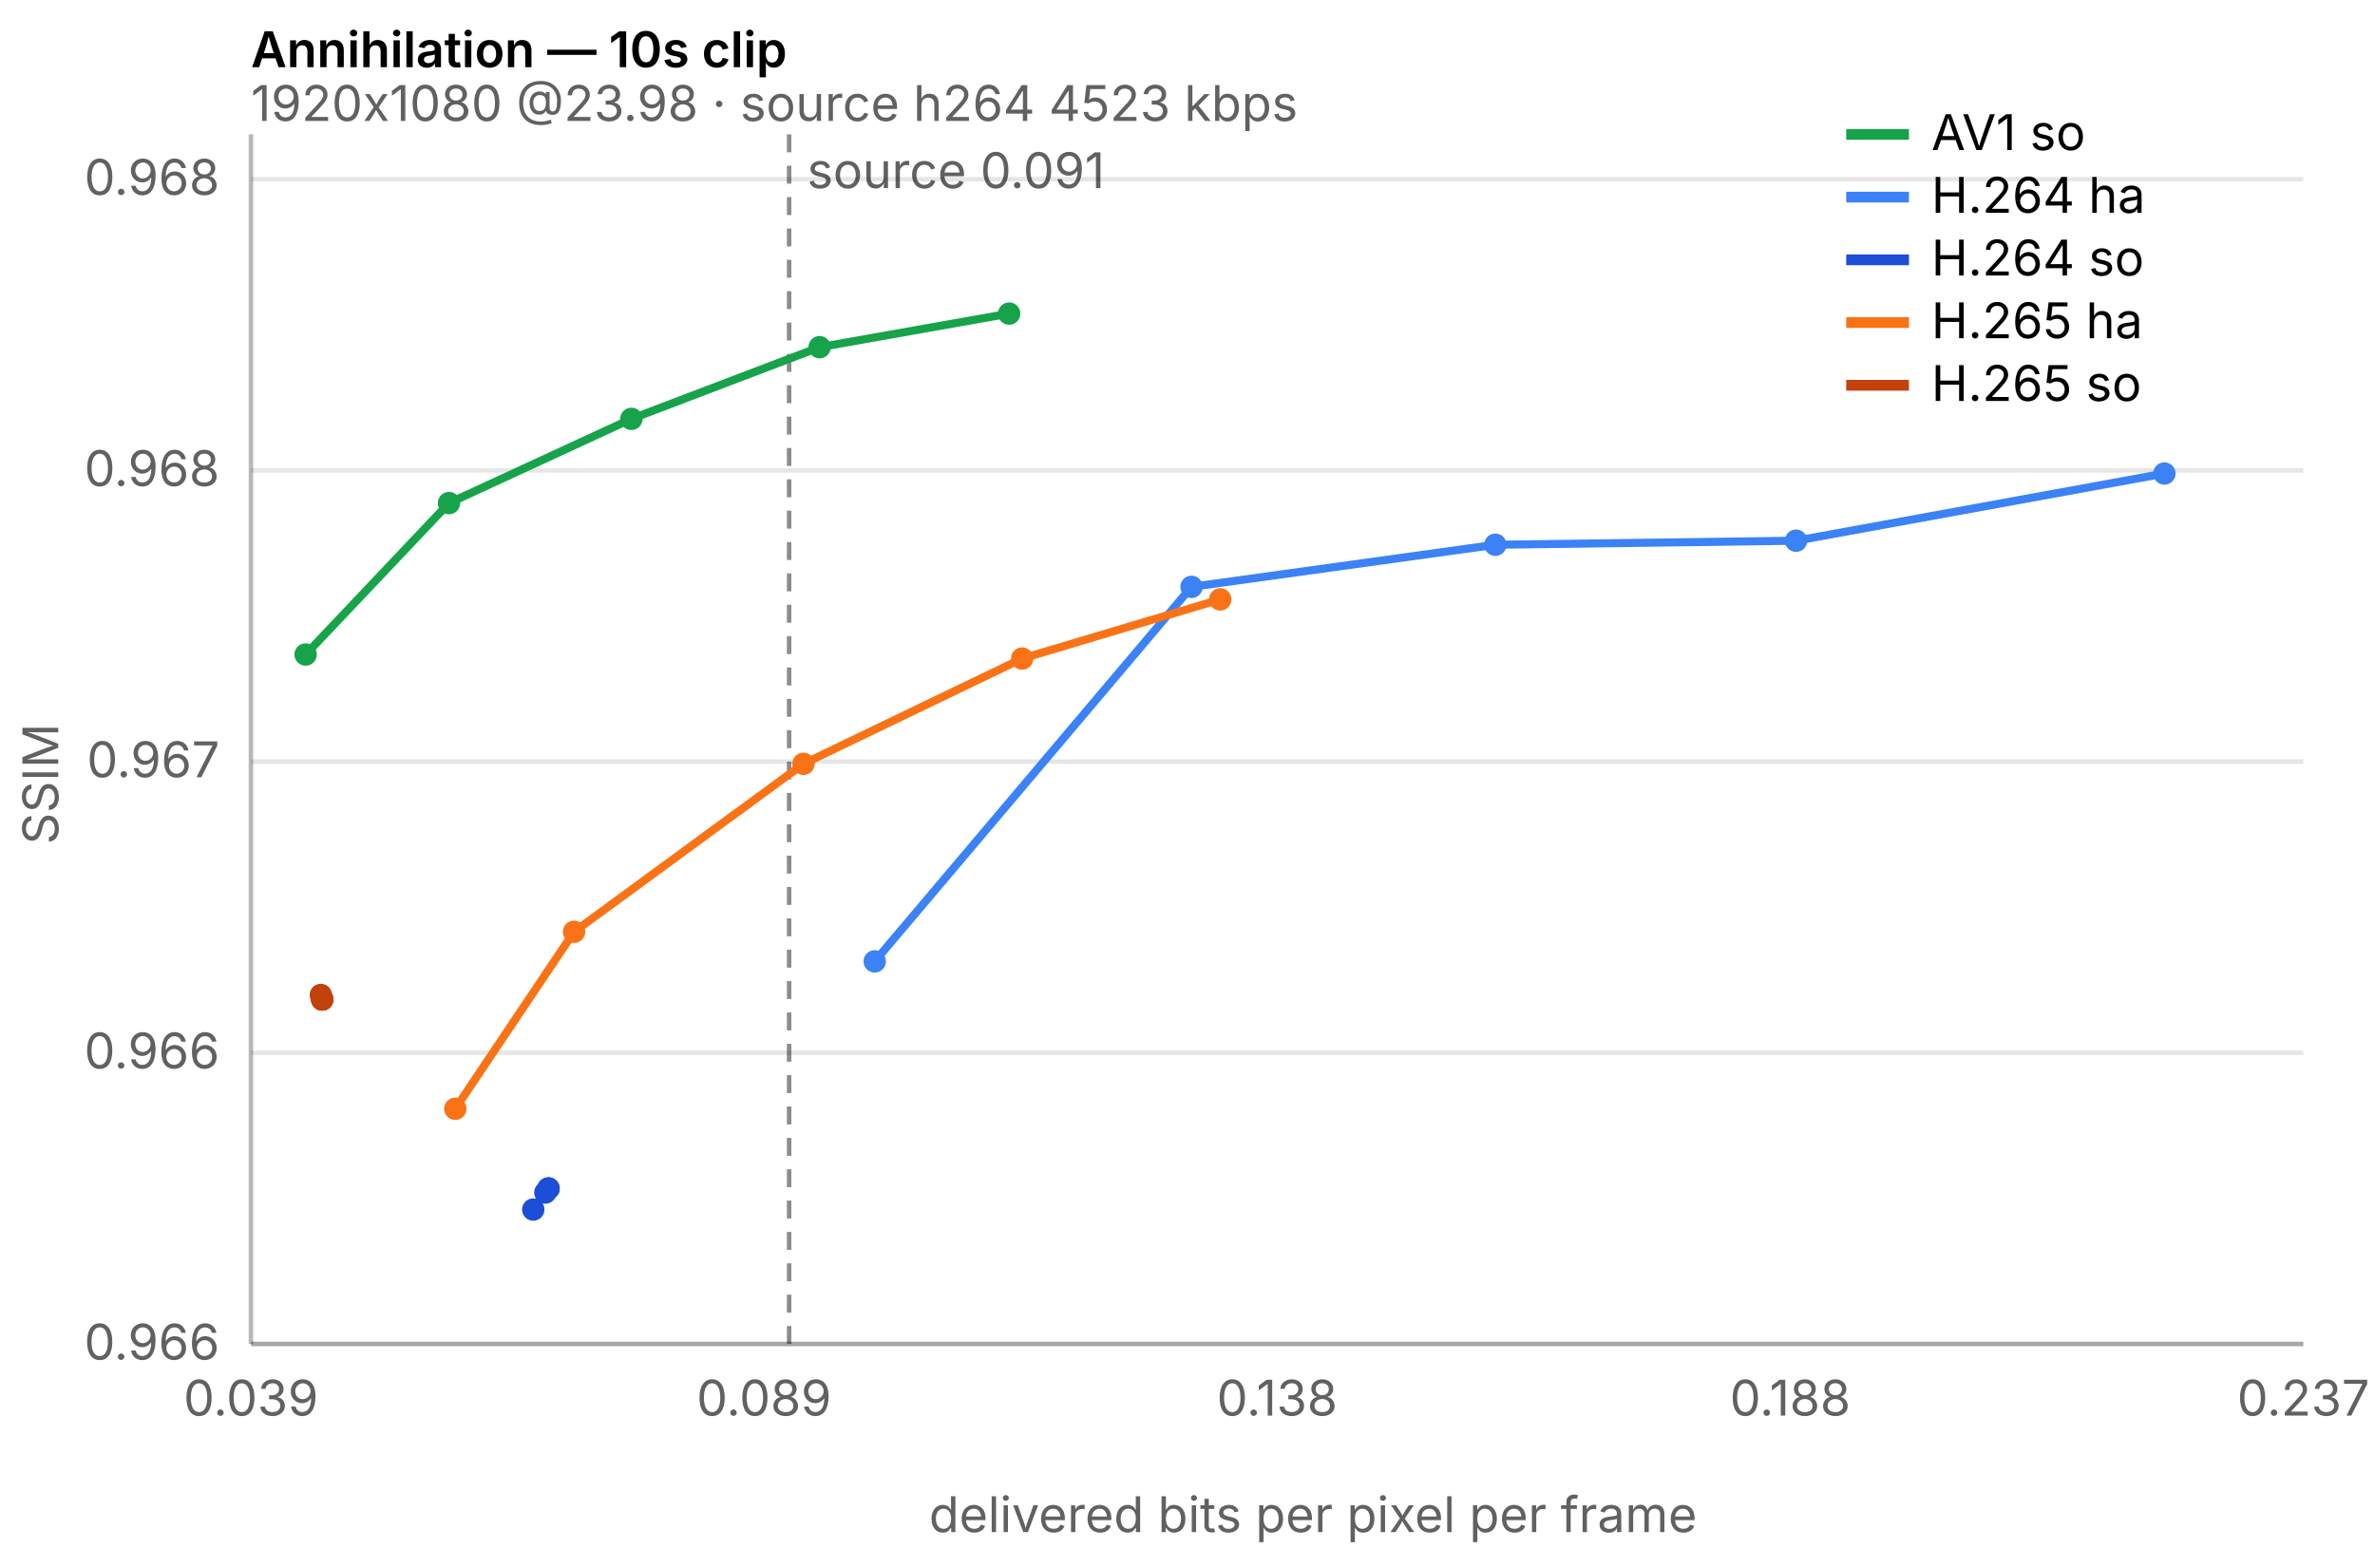
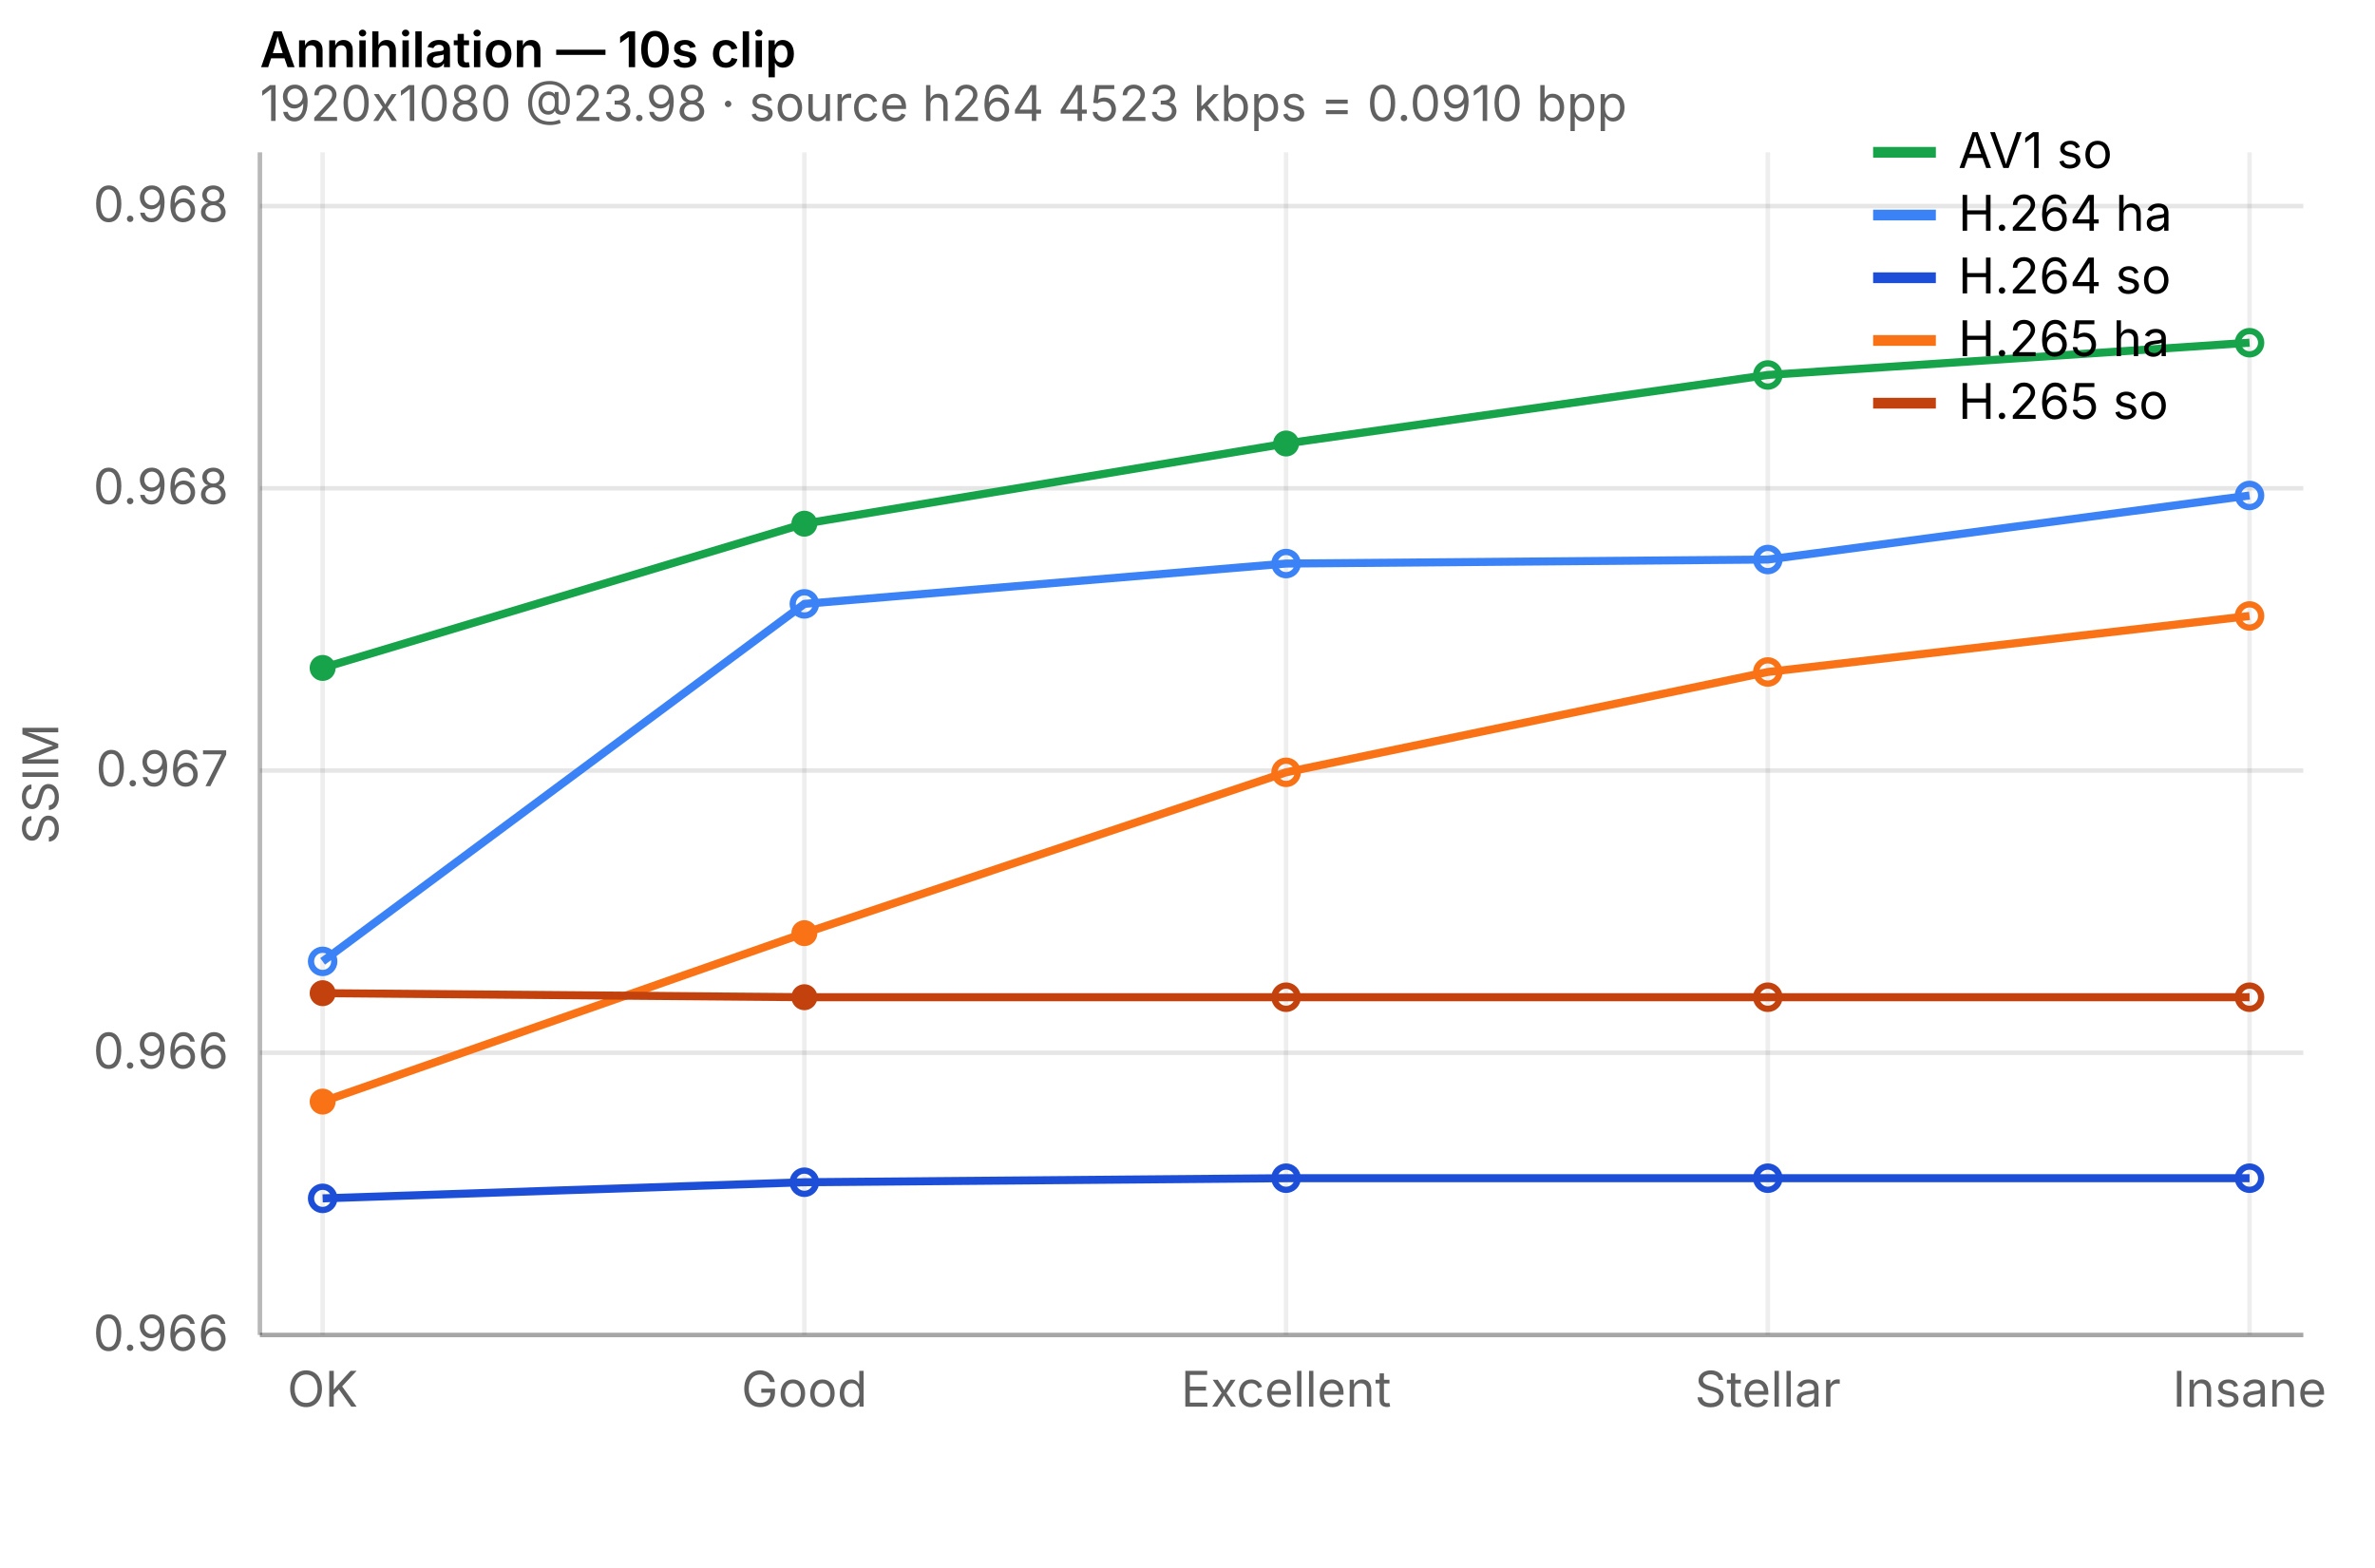
<svg xmlns="http://www.w3.org/2000/svg" viewBox="0 0 530 350" width="100%" height="auto" font-family="system-ui,-apple-system,Segoe UI,sans-serif" font-size="11">
-   <style>.ax{stroke:currentColor;opacity:.28}.gr{stroke:currentColor;opacity:.10}.tx{fill:currentColor}.mu{fill:currentColor;opacity:.62}.sr{stroke:currentColor;opacity:.45;stroke-dasharray:4 3}</style>
-   <line class="gr" x1="56" y1="300.0" x2="514" y2="300.0" />
-   <text class="mu" x="49" y="303.5" text-anchor="end">0.966</text>
-   <line class="gr" x1="56" y1="235.0" x2="514" y2="235.0" />
-   <text class="mu" x="49" y="238.5" text-anchor="end">0.966</text>
-   <line class="gr" x1="56" y1="170.0" x2="514" y2="170.0" />
-   <text class="mu" x="49" y="173.5" text-anchor="end">0.967</text>
-   <line class="gr" x1="56" y1="105.0" x2="514" y2="105.0" />
-   <text class="mu" x="49" y="108.5" text-anchor="end">0.968</text>
-   <line class="gr" x1="56" y1="40.0" x2="514" y2="40.0" />
-   <text class="mu" x="49" y="43.5" text-anchor="end">0.968</text>
-   <text class="mu" x="56.0" y="316" text-anchor="middle">0.039</text>
-   <text class="mu" x="170.5" y="316" text-anchor="middle">0.089</text>
-   <text class="mu" x="285.0" y="316" text-anchor="middle">0.138</text>
-   <text class="mu" x="399.5" y="316" text-anchor="middle">0.188</text>
-   <text class="mu" x="514.0" y="316" text-anchor="middle">0.237</text>
-   <line class="ax" x1="56" y1="300" x2="514" y2="300" />
-   <line class="ax" x1="56" y1="30" x2="56" y2="300" />
-   <line class="sr" x1="176.1" y1="30" x2="176.1" y2="300" />
-   <text class="mu" x="180.1" y="42">source 0.091</text>
-   <text class="tx" x="56" y="15" font-weight="600">Annihilation — 10s clip</text>
-   <text class="mu" x="56" y="27">1920x1080 @23.98  ·  source h264 4523 kbps</text>
-   <text class="mu" x="293" y="342" text-anchor="middle">delivered bits per pixel per frame</text>
+   <style>.ax{stroke:currentColor;opacity:.28}.gr{stroke:currentColor;opacity:.10}.vg{stroke:currentColor;opacity:.07}.tx{fill:currentColor}.mu{fill:currentColor;opacity:.62}</style>
+   <line class="gr" x1="58" y1="298.0" x2="514" y2="298.0" />
+   <text class="mu" x="51" y="301.5" text-anchor="end">0.966</text>
+   <line class="gr" x1="58" y1="235.0" x2="514" y2="235.0" />
+   <text class="mu" x="51" y="238.5" text-anchor="end">0.966</text>
+   <line class="gr" x1="58" y1="172.0" x2="514" y2="172.0" />
+   <text class="mu" x="51" y="175.5" text-anchor="end">0.967</text>
+   <line class="gr" x1="58" y1="109.0" x2="514" y2="109.0" />
+   <text class="mu" x="51" y="112.5" text-anchor="end">0.968</text>
+   <line class="gr" x1="58" y1="46.0" x2="514" y2="46.0" />
+   <text class="mu" x="51" y="49.5" text-anchor="end">0.968</text>
+   <line class="vg" x1="72.0" y1="34" x2="72.0" y2="298" />
+   <text class="mu" x="72.0" y="314" text-anchor="middle">OK</text>
+   <line class="vg" x1="179.5" y1="34" x2="179.5" y2="298" />
+   <text class="mu" x="179.5" y="314" text-anchor="middle">Good</text>
+   <line class="vg" x1="287.0" y1="34" x2="287.0" y2="298" />
+   <text class="mu" x="287.0" y="314" text-anchor="middle">Excellent</text>
+   <line class="vg" x1="394.5" y1="34" x2="394.5" y2="298" />
+   <text class="mu" x="394.5" y="314" text-anchor="middle">Stellar</text>
+   <line class="vg" x1="502.0" y1="34" x2="502.0" y2="298" />
+   <text class="mu" x="502.0" y="314" text-anchor="middle">Insane</text>
+   <line class="ax" x1="58" y1="298" x2="514" y2="298" />
+   <line class="ax" x1="58" y1="34" x2="58" y2="298" />
+   <text class="tx" x="58" y="15" font-weight="600">Annihilation — 10s clip</text>
+   <text class="mu" x="58" y="27">1920x1080 @23.98 · source h264 4523 kbps = 0.0910 bpp</text>
  <text class="mu" transform="translate(13,175) rotate(-90)" text-anchor="middle">SSIM</text>
-   <path d="M195.2,214.6 L265.9,131.0 L333.7,121.6 L400.8,120.7 L483.0,105.7" fill="none" stroke="var(--rd-h264-hardware, #3b82f6)" stroke-width="1.8" stroke-linejoin="round" />
-   <circle cx="195.2" cy="214.6" r="2.5" fill="var(--rd-h264-hardware, #3b82f6)" />
-   <circle cx="265.9" cy="131.0" r="2.5" fill="var(--rd-h264-hardware, #3b82f6)" />
-   <circle cx="333.7" cy="121.6" r="2.5" fill="var(--rd-h264-hardware, #3b82f6)" />
-   <circle cx="400.8" cy="120.7" r="2.5" fill="var(--rd-h264-hardware, #3b82f6)" />
-   <circle cx="483.0" cy="105.7" r="2.5" fill="var(--rd-h264-hardware, #3b82f6)" />
-   <path d="M119.0,270.0 L121.7,266.2 L122.4,265.3 L122.4,265.3 L122.4,265.3" fill="none" stroke="var(--rd-h264-software, #1d4ed8)" stroke-width="1.8" stroke-linejoin="round" />
-   <circle cx="119.0" cy="270.0" r="2.5" fill="var(--rd-h264-software, #1d4ed8)" />
-   <circle cx="121.7" cy="266.2" r="2.5" fill="var(--rd-h264-software, #1d4ed8)" />
-   <circle cx="122.4" cy="265.3" r="2.5" fill="var(--rd-h264-software, #1d4ed8)" />
-   <circle cx="122.4" cy="265.3" r="2.5" fill="var(--rd-h264-software, #1d4ed8)" />
-   <circle cx="122.4" cy="265.3" r="2.5" fill="var(--rd-h264-software, #1d4ed8)" />
-   <path d="M101.6,247.5 L128.1,208.0 L179.3,170.5 L228.1,147.0 L272.3,133.8" fill="none" stroke="var(--rd-h265-hardware, #f97316)" stroke-width="1.8" stroke-linejoin="round" />
-   <circle cx="101.6" cy="247.5" r="2.5" fill="var(--rd-h265-hardware, #f97316)" />
-   <circle cx="128.1" cy="208.0" r="2.5" fill="var(--rd-h265-hardware, #f97316)" />
-   <circle cx="179.3" cy="170.5" r="2.5" fill="var(--rd-h265-hardware, #f97316)" />
-   <circle cx="228.1" cy="147.0" r="2.5" fill="var(--rd-h265-hardware, #f97316)" />
-   <circle cx="272.3" cy="133.8" r="2.5" fill="var(--rd-h265-hardware, #f97316)" />
-   <path d="M71.6,222.1 L71.9,223.1 L71.9,223.1 L71.9,223.1 L71.9,223.1" fill="none" stroke="var(--rd-h265-software, #c2410c)" stroke-width="1.8" stroke-linejoin="round" />
-   <circle cx="71.6" cy="222.1" r="2.5" fill="var(--rd-h265-software, #c2410c)" />
-   <circle cx="71.9" cy="223.1" r="2.5" fill="var(--rd-h265-software, #c2410c)" />
-   <circle cx="71.9" cy="223.1" r="2.5" fill="var(--rd-h265-software, #c2410c)" />
-   <circle cx="71.9" cy="223.1" r="2.5" fill="var(--rd-h265-software, #c2410c)" />
-   <circle cx="71.9" cy="223.1" r="2.5" fill="var(--rd-h265-software, #c2410c)" />
-   <path d="M68.2,146.1 L100.2,112.3 L140.9,93.5 L182.9,77.5 L225.2,70.0" fill="none" stroke="var(--rd-av1-software, #16a34a)" stroke-width="1.8" stroke-linejoin="round" />
-   <circle cx="68.2" cy="146.1" r="2.5" fill="var(--rd-av1-software, #16a34a)" />
-   <circle cx="100.2" cy="112.3" r="2.5" fill="var(--rd-av1-software, #16a34a)" />
-   <circle cx="140.9" cy="93.5" r="2.5" fill="var(--rd-av1-software, #16a34a)" />
-   <circle cx="182.9" cy="77.5" r="2.5" fill="var(--rd-av1-software, #16a34a)" />
-   <circle cx="225.2" cy="70.0" r="2.5" fill="var(--rd-av1-software, #16a34a)" />
-   <line x1="412" y1="30" x2="426" y2="30" stroke="var(--rd-av1-software, #16a34a)" stroke-width="2.4" />
-   <text class="tx" x="431" y="33.5">AV1 so</text>
-   <line x1="412" y1="44" x2="426" y2="44" stroke="var(--rd-h264-hardware, #3b82f6)" stroke-width="2.4" />
-   <text class="tx" x="431" y="47.5">H.264 ha</text>
-   <line x1="412" y1="58" x2="426" y2="58" stroke="var(--rd-h264-software, #1d4ed8)" stroke-width="2.4" />
-   <text class="tx" x="431" y="61.5">H.264 so</text>
-   <line x1="412" y1="72" x2="426" y2="72" stroke="var(--rd-h265-hardware, #f97316)" stroke-width="2.4" />
-   <text class="tx" x="431" y="75.5">H.265 ha</text>
-   <line x1="412" y1="86" x2="426" y2="86" stroke="var(--rd-h265-software, #c2410c)" stroke-width="2.4" />
-   <text class="tx" x="431" y="89.5">H.265 so</text>
+   <path d="M72.0,214.6 L179.5,134.8 L287.0,125.8 L394.5,124.9 L502.0,110.6" fill="none" stroke="var(--rd-h264-hardware, #3b82f6)" stroke-width="1.8" stroke-linejoin="round" />
+   <circle cx="72.0" cy="214.6" r="2.6" fill="none" stroke="var(--rd-h264-hardware, #3b82f6)" stroke-width="1.4" />
+   <circle cx="179.5" cy="134.8" r="2.6" fill="none" stroke="var(--rd-h264-hardware, #3b82f6)" stroke-width="1.4" />
+   <circle cx="287.0" cy="125.8" r="2.6" fill="none" stroke="var(--rd-h264-hardware, #3b82f6)" stroke-width="1.4" />
+   <circle cx="394.5" cy="124.9" r="2.6" fill="none" stroke="var(--rd-h264-hardware, #3b82f6)" stroke-width="1.4" />
+   <circle cx="502.0" cy="110.6" r="2.6" fill="none" stroke="var(--rd-h264-hardware, #3b82f6)" stroke-width="1.4" />
+   <path d="M72.0,267.5 L179.5,263.9 L287.0,263.0 L394.5,263.0 L502.0,263.0" fill="none" stroke="var(--rd-h264-software, #1d4ed8)" stroke-width="1.8" stroke-linejoin="round" />
+   <circle cx="72.0" cy="267.5" r="2.6" fill="none" stroke="var(--rd-h264-software, #1d4ed8)" stroke-width="1.4" />
+   <circle cx="179.5" cy="263.9" r="2.6" fill="none" stroke="var(--rd-h264-software, #1d4ed8)" stroke-width="1.4" />
+   <circle cx="287.0" cy="263.0" r="2.6" fill="none" stroke="var(--rd-h264-software, #1d4ed8)" stroke-width="1.4" />
+   <circle cx="394.5" cy="263.0" r="2.6" fill="none" stroke="var(--rd-h264-software, #1d4ed8)" stroke-width="1.4" />
+   <circle cx="502.0" cy="263.0" r="2.6" fill="none" stroke="var(--rd-h264-software, #1d4ed8)" stroke-width="1.4" />
+   <path d="M72.0,245.9 L179.5,208.3 L287.0,172.4 L394.5,150.0 L502.0,137.5" fill="none" stroke="var(--rd-h265-hardware, #f97316)" stroke-width="1.8" stroke-linejoin="round" />
+   <circle cx="72.0" cy="245.9" r="2.9" fill="var(--rd-h265-hardware, #f97316)" />
+   <circle cx="179.5" cy="208.3" r="2.9" fill="var(--rd-h265-hardware, #f97316)" />
+   <circle cx="287.0" cy="172.4" r="2.6" fill="none" stroke="var(--rd-h265-hardware, #f97316)" stroke-width="1.4" />
+   <circle cx="394.5" cy="150.0" r="2.6" fill="none" stroke="var(--rd-h265-hardware, #f97316)" stroke-width="1.4" />
+   <circle cx="502.0" cy="137.5" r="2.6" fill="none" stroke="var(--rd-h265-hardware, #f97316)" stroke-width="1.4" />
+   <path d="M72.0,221.7 L179.5,222.6 L287.0,222.6 L394.5,222.6 L502.0,222.6" fill="none" stroke="var(--rd-h265-software, #c2410c)" stroke-width="1.8" stroke-linejoin="round" />
+   <circle cx="72.0" cy="221.7" r="2.9" fill="var(--rd-h265-software, #c2410c)" />
+   <circle cx="179.5" cy="222.6" r="2.9" fill="var(--rd-h265-software, #c2410c)" />
+   <circle cx="287.0" cy="222.6" r="2.6" fill="none" stroke="var(--rd-h265-software, #c2410c)" stroke-width="1.4" />
+   <circle cx="394.5" cy="222.6" r="2.6" fill="none" stroke="var(--rd-h265-software, #c2410c)" stroke-width="1.4" />
+   <circle cx="502.0" cy="222.6" r="2.6" fill="none" stroke="var(--rd-h265-software, #c2410c)" stroke-width="1.4" />
+   <path d="M72.0,149.1 L179.5,116.9 L287.0,99.0 L394.5,83.7 L502.0,76.5" fill="none" stroke="var(--rd-av1-software, #16a34a)" stroke-width="1.8" stroke-linejoin="round" />
+   <circle cx="72.0" cy="149.1" r="2.9" fill="var(--rd-av1-software, #16a34a)" />
+   <circle cx="179.5" cy="116.9" r="2.9" fill="var(--rd-av1-software, #16a34a)" />
+   <circle cx="287.0" cy="99.0" r="2.9" fill="var(--rd-av1-software, #16a34a)" />
+   <circle cx="394.5" cy="83.7" r="2.6" fill="none" stroke="var(--rd-av1-software, #16a34a)" stroke-width="1.4" />
+   <circle cx="502.0" cy="76.5" r="2.6" fill="none" stroke="var(--rd-av1-software, #16a34a)" stroke-width="1.4" />
+   <line x1="418" y1="34" x2="432" y2="34" stroke="var(--rd-av1-software, #16a34a)" stroke-width="2.4" />
+   <text class="tx" x="437" y="37.5">AV1 so</text>
+   <line x1="418" y1="48" x2="432" y2="48" stroke="var(--rd-h264-hardware, #3b82f6)" stroke-width="2.4" />
+   <text class="tx" x="437" y="51.5">H.264 ha</text>
+   <line x1="418" y1="62" x2="432" y2="62" stroke="var(--rd-h264-software, #1d4ed8)" stroke-width="2.4" />
+   <text class="tx" x="437" y="65.5">H.264 so</text>
+   <line x1="418" y1="76" x2="432" y2="76" stroke="var(--rd-h265-hardware, #f97316)" stroke-width="2.4" />
+   <text class="tx" x="437" y="79.5">H.265 ha</text>
+   <line x1="418" y1="90" x2="432" y2="90" stroke="var(--rd-h265-software, #c2410c)" stroke-width="2.4" />
+   <text class="tx" x="437" y="93.5">H.265 so</text>
</svg>
